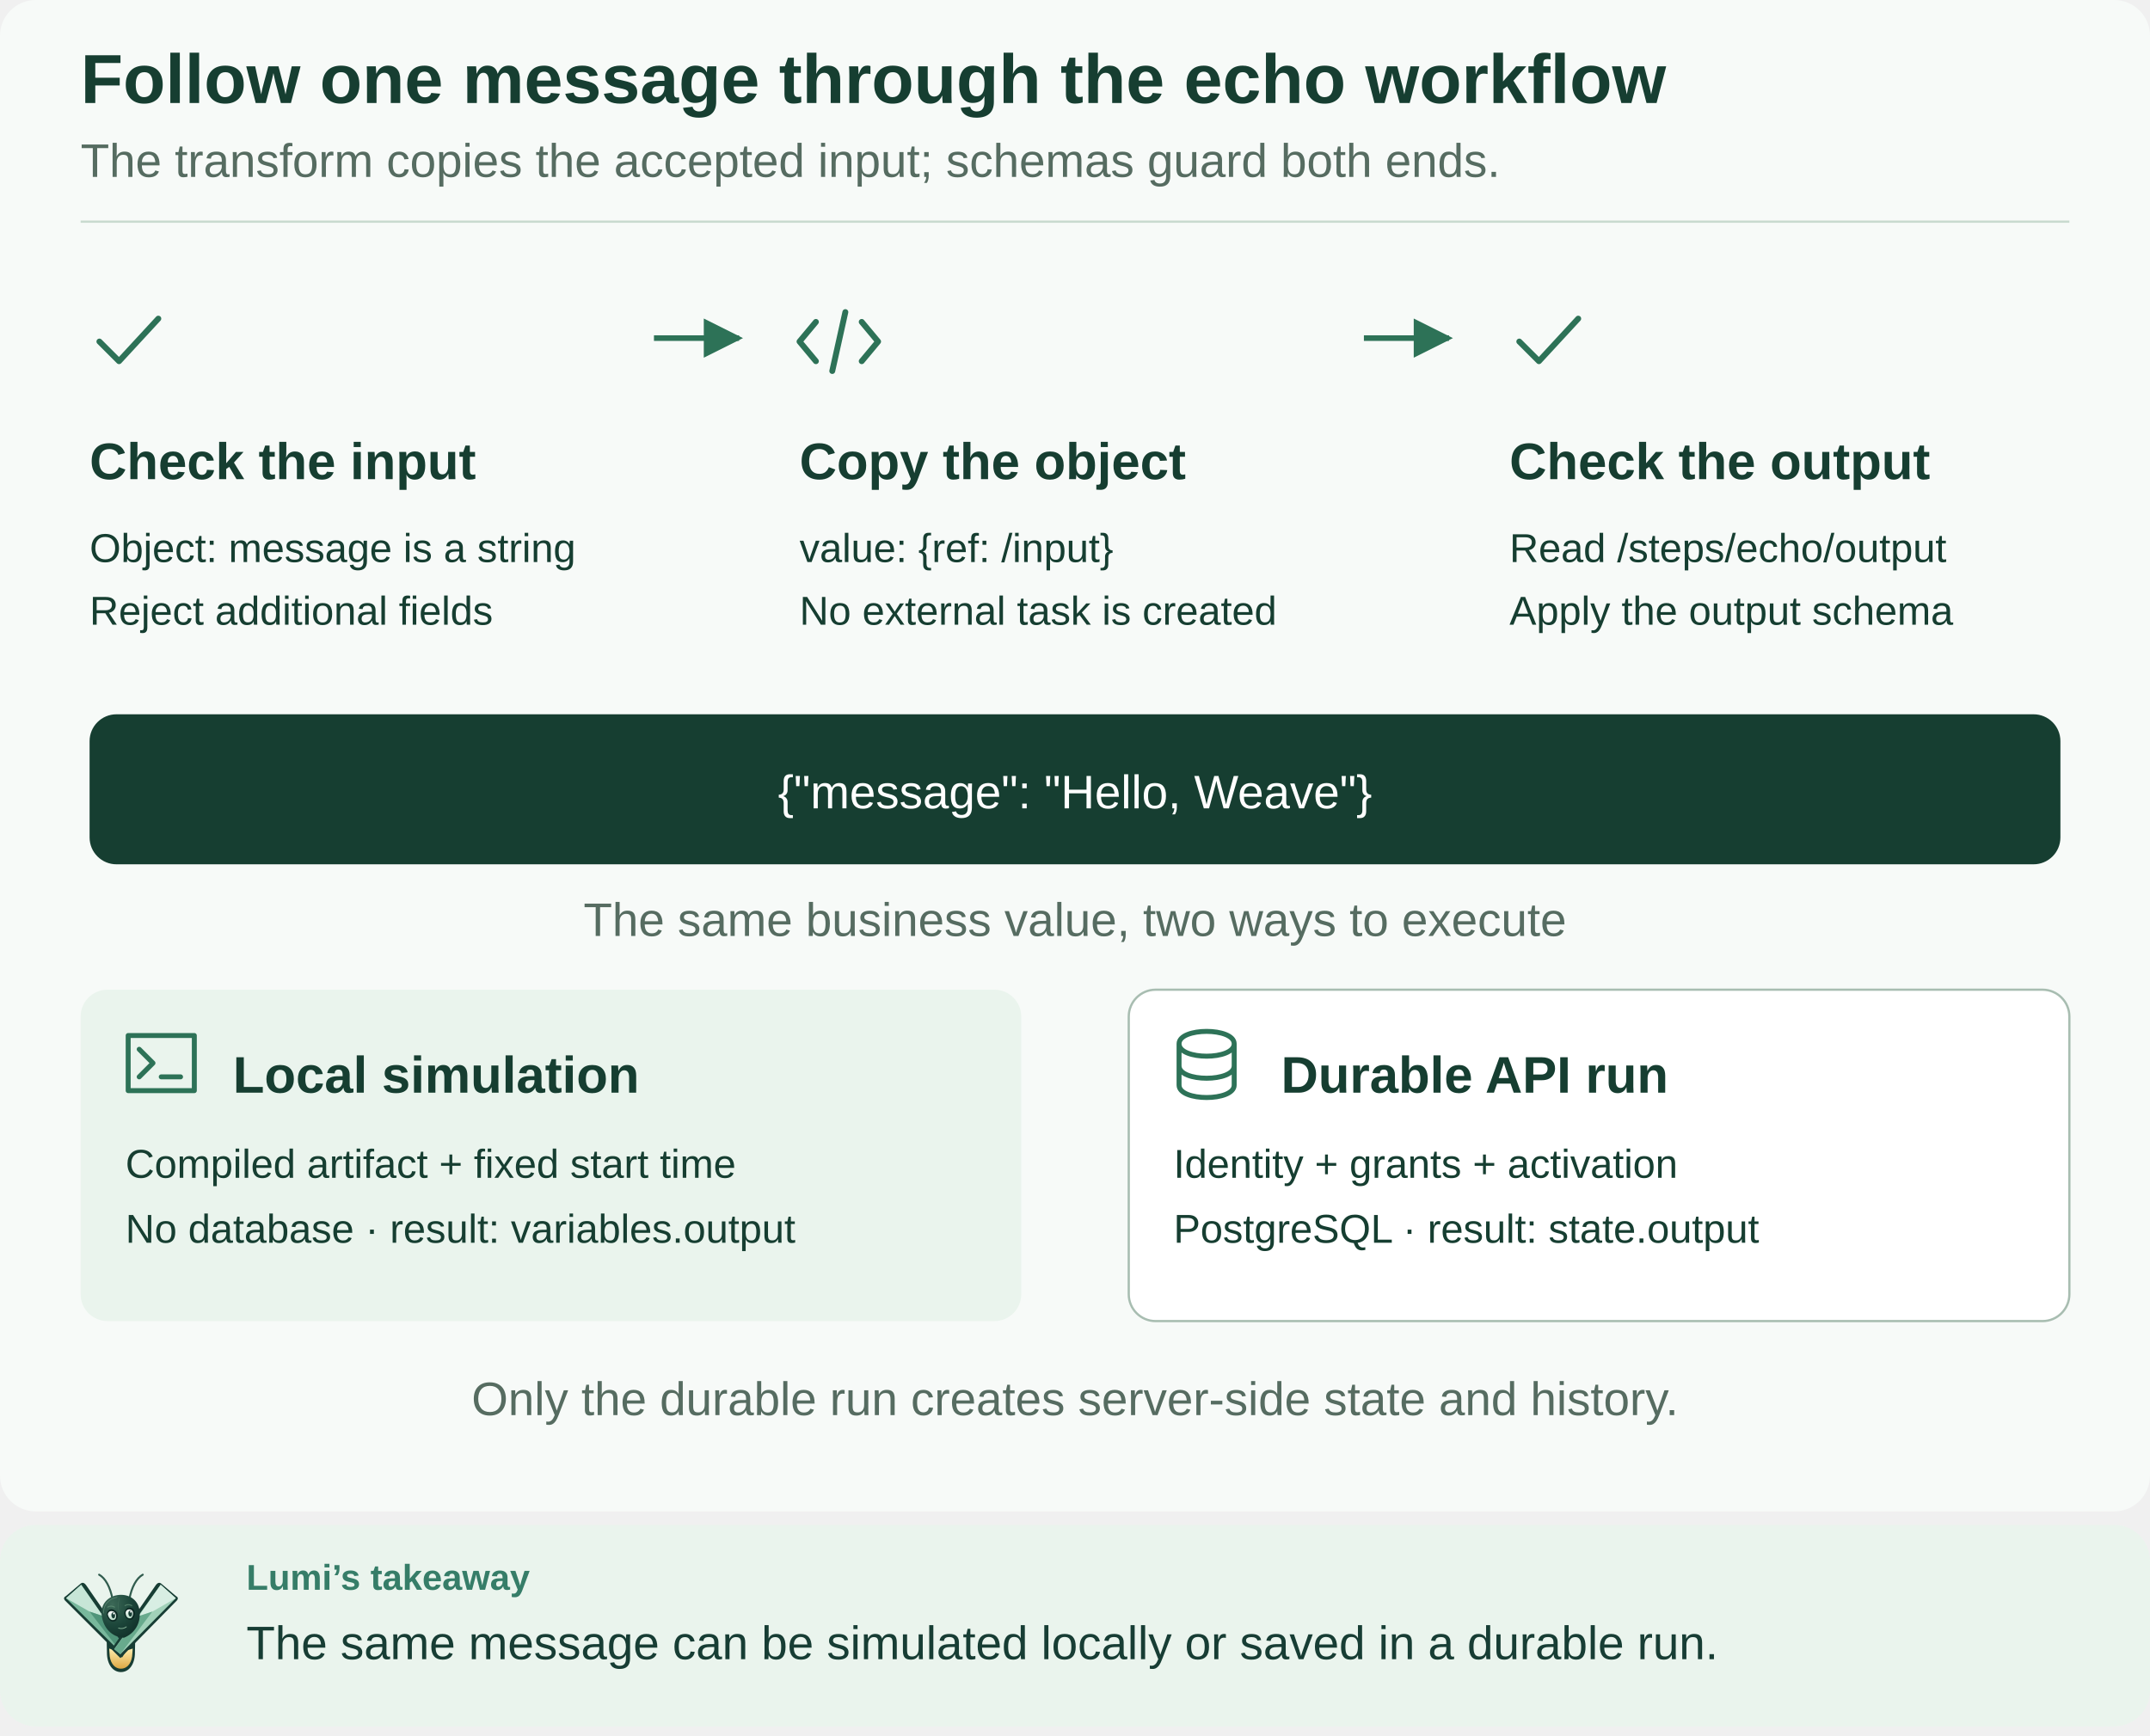
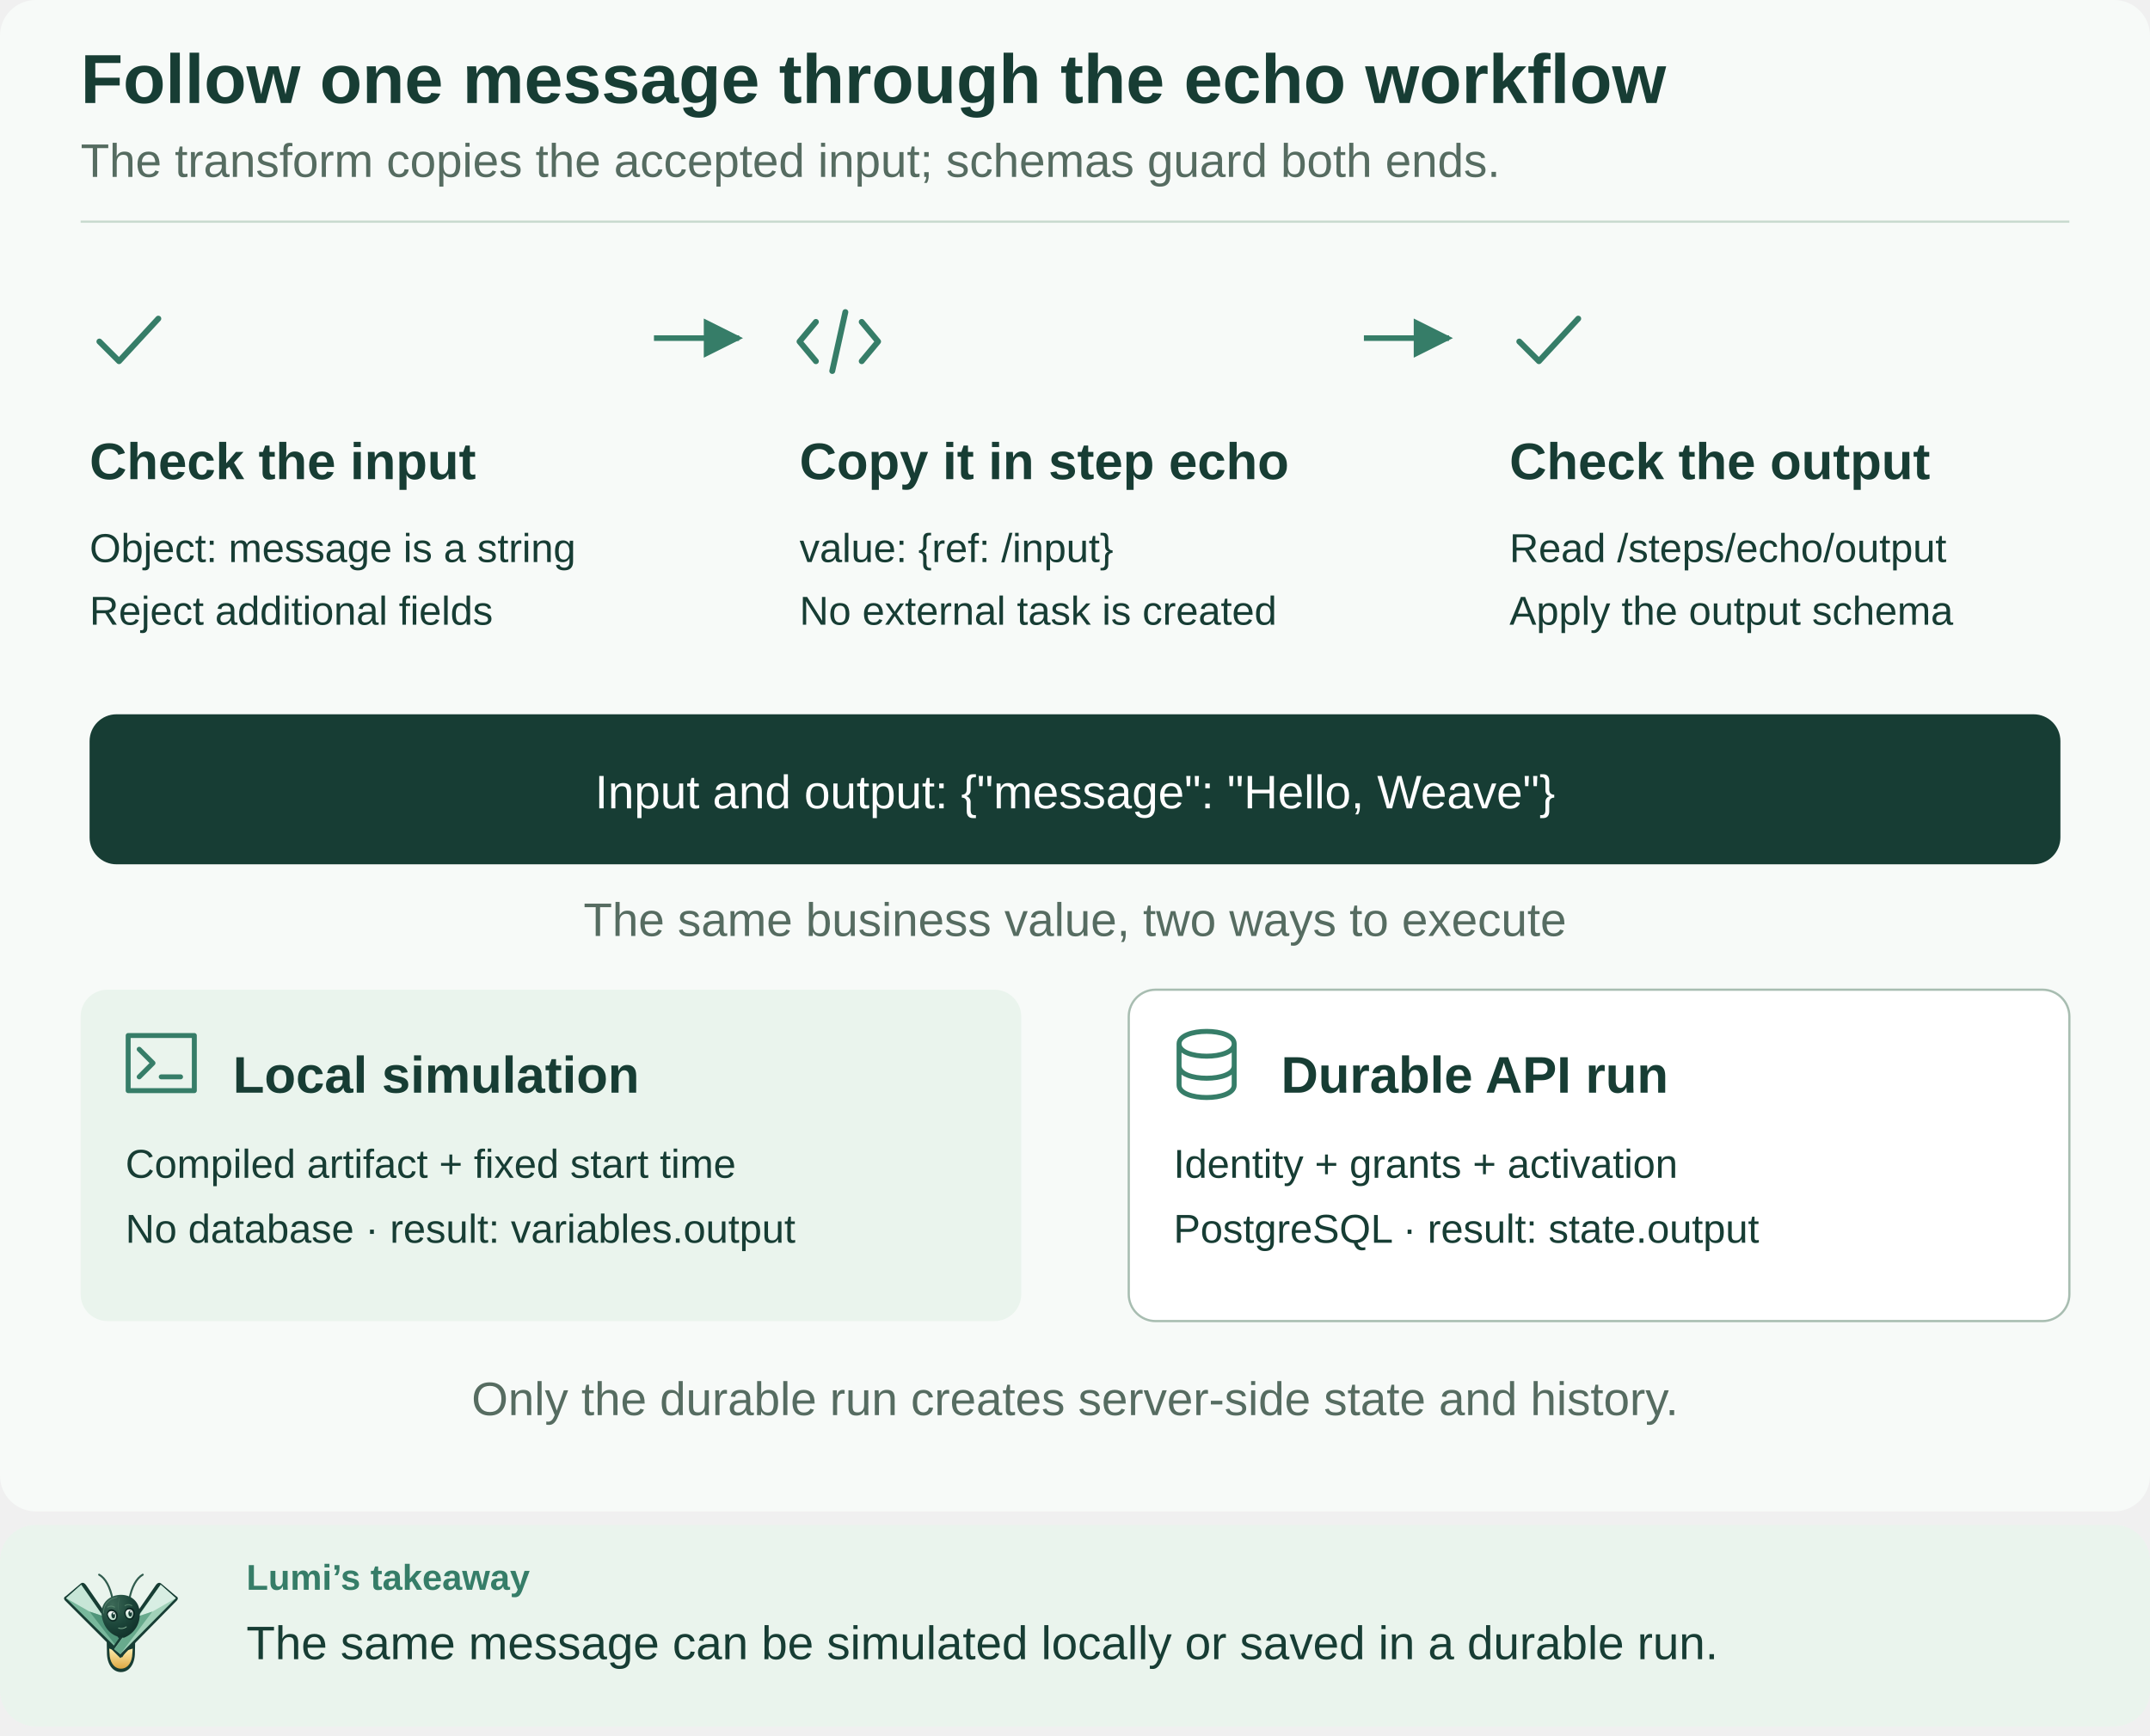
<svg xmlns="http://www.w3.org/2000/svg" width="960" height="775" viewBox="0 0 960 775" role="img" aria-labelledby="title desc">
  <defs>
    <marker id="arrow" viewBox="0 0 10 10" refX="9" refY="5" markerWidth="7" markerHeight="7" orient="auto-start-reverse">
-       <path d="M0 0L10 5L0 10Z" fill="#2d7257" />
+       <path d="M0 0L10 5L0 10Z" fill="#367D68" />
    </marker>
  </defs>
-   <style>text{font-family:"Avenir Next",Arial,Helvetica,sans-serif;fill:#163e31}.title{font-size:31px;font-weight:700}.head{font-size:23px;font-weight:700}.body{font-size:21px}.small{font-size:18px}.code{font-family:Menlo,Consolas,monospace;font-size:17px}.muted{fill:#566c61}.edge{fill:none;stroke:#2d7257;stroke-width:2.5;marker-end:url(#arrow)}.white{fill:white}</style>
+   <style>text{font-family:Arial,Helvetica,sans-serif;fill:#173D34}.title{font-size:31px;font-weight:700}.head{font-size:23px;font-weight:700}.body{font-size:21px}.small{font-size:18px}.code{font-family:Menlo,Consolas,monospace;font-size:17px}.muted{fill:#566c61}.edge{fill:none;stroke:#367D68;stroke-width:2.5;marker-end:url(#arrow)}.white{fill:white}</style>
  <rect width="960" height="675" rx="16" fill="#f7faf8" />
  <path d="M36 99H924" stroke="#c9dacf" />
  <text x="36" y="46" class="title">Follow one message through the echo workflow</text>
  <text x="36" y="79" class="body muted">The transform copies the accepted input; schemas guard both ends.</text>
-   <g transform="translate(40,135) scale(1.461538)" fill="none" stroke="#2d7257" stroke-width="1.8" stroke-linecap="round" stroke-linejoin="round">
+   <g transform="translate(40,135) scale(1.461538)" fill="none" stroke="#367D68" stroke-width="1.8" stroke-linecap="round" stroke-linejoin="round">
    <path d="M3 12L9 18L21 5" />
  </g>
  <text x="40" y="214" class="head">Check the input</text>
  <text x="40" y="251" class="small">Object: message is a string</text>
  <text x="40" y="279" class="small">Reject additional fields</text>
-   <g transform="translate(357,135) scale(1.461538)" fill="none" stroke="#2d7257" stroke-width="1.8" stroke-linecap="round" stroke-linejoin="round">
+   <g transform="translate(357,135) scale(1.461538)" fill="none" stroke="#367D68" stroke-width="1.8" stroke-linecap="round" stroke-linejoin="round">
    <path d="M5 6L0 12L5 18 M19 6L24 12L19 18 M14 3L10 21" />
  </g>
-   <text x="357" y="214" class="head">Copy the object</text>
+   <text x="357" y="214" class="head">Copy it in step echo</text>
  <text x="357" y="251" class="small">value: {ref: /input}</text>
  <text x="357" y="279" class="small">No external task is created</text>
-   <g transform="translate(674,135) scale(1.461538)" fill="none" stroke="#2d7257" stroke-width="1.8" stroke-linecap="round" stroke-linejoin="round">
+   <g transform="translate(674,135) scale(1.461538)" fill="none" stroke="#367D68" stroke-width="1.8" stroke-linecap="round" stroke-linejoin="round">
    <path d="M3 12L9 18L21 5" />
  </g>
  <text x="674" y="214" class="head">Check the output</text>
  <text x="674" y="251" class="small">Read /steps/echo/output</text>
  <text x="674" y="279" class="small">Apply the output schema</text>
  <path class="edge" d="M292 151H330" />
  <path class="edge" d="M609 151H647" />
-   <rect x="40" y="319" width="880" height="67" rx="12" fill="#163e31" />
-   <text x="480" y="361" class="body white" text-anchor="middle">{"message": "Hello, Weave"}</text>
+   <rect x="40" y="319" width="880" height="67" rx="12" fill="#173D34" />
+   <text x="480" y="361" class="body white" text-anchor="middle">Input and output: {"message": "Hello, Weave"}</text>
  <text x="480" y="418" class="body muted" text-anchor="middle">The same business value, two ways to execute</text>
  <rect x="36" y="442" width="420" height="148" rx="12" fill="#eaf4ed" />
-   <g transform="translate(56,460) scale(1.230769)" fill="none" stroke="#2d7257" stroke-width="1.8" stroke-linecap="round" stroke-linejoin="round">
+   <g transform="translate(56,460) scale(1.230769)" fill="none" stroke="#367D68" stroke-width="1.8" stroke-linecap="round" stroke-linejoin="round">
    <path d="M1 2H25V22H1Z M5 7L10 12L5 17 M13 17H20" />
  </g>
  <text x="104" y="488" class="head">Local simulation</text>
  <text x="56" y="526" class="small">Compiled artifact + fixed start time</text>
  <text x="56" y="555" class="small">No database · result: variables.output</text>
  <rect x="504" y="442" width="420" height="148" rx="12" fill="white" stroke="#a8bdb1" />
-   <g transform="translate(524,460) scale(1.230769)" fill="none" stroke="#2d7257" stroke-width="1.8" stroke-linecap="round" stroke-linejoin="round">
+   <g transform="translate(524,460) scale(1.230769)" fill="none" stroke="#367D68" stroke-width="1.8" stroke-linecap="round" stroke-linejoin="round">
    <path d="M2 5C2 -1 22 -1 22 5C22 11 2 11 2 5 M2 5V20C2 26 22 26 22 20V5 M2 13C2 19 22 19 22 13" />
  </g>
  <text x="572" y="488" class="head">Durable API run</text>
  <text x="524" y="526" class="small">Identity + grants + activation</text>
  <text x="524" y="555" class="small">PostgreSQL · result: state.output</text>
  <text x="480" y="632" class="body muted" text-anchor="middle">Only the durable run creates server-side state and history.</text>
  <g id="lumi-takeaway">
    <rect x="0" y="681" width="960" height="90" rx="16" fill="#EAF4ED" />
    <g transform="translate(22 692) scale(.25)">
      <defs>
        <radialGradient id="lumi-face" cx=".3" cy=".2" r=".9">
          <stop stop-color="#3C6957" />
          <stop offset=".55" stop-color="#1C463A" />
          <stop offset="1" stop-color="#102E28" />
        </radialGradient>
        <linearGradient id="lumi-eye" x1="0" y1="0" x2="0" y2="1">
          <stop stop-color="#FFFFFF" />
          <stop offset="1" stop-color="#B8DCC8" />
        </linearGradient>
        <linearGradient id="lumi-lantern" x1="0" y1="0" x2="0" y2="1">
          <stop stop-color="#FFEDAD" />
          <stop offset="1" stop-color="#DDA743" />
        </linearGradient>
      </defs>
      <g stroke-linecap="round" stroke-linejoin="round">
        <path d="M113 89C109 67 100 51 89 45M143 89C147 67 156 51 167 45" fill="none" stroke="#315C4E" stroke-width="3.5" />
        <path d="M102 134Q128 122 154 134L153 184C153 206 142 219 128 219C114 219 103 206 103 184Z" fill="#173D34" />
        <path d="M107 177Q128 185 149 177L148 191C146 205 138 213 128 213C118 213 110 205 108 191Z" fill="url(#lumi-lantern)" />
        <path d="M30 83L56 61Q61 57 66 64L142 174L130 193L28 91Q24 86 30 83Z" fill="#173D34" />
        <path d="M57 63L135 175L129 185L30 87Z" fill="#78B89C" />
        <path d="M57 63L96 119L72 111L30 87Z" fill="#C7E6D7" />
        <path d="M72 111L96 119L135 175L129 185Z" fill="#4F9479" />
        <path d="M226 83L200 61Q195 57 190 64L111 178L127 194L228 91Q232 86 226 83Z" fill="#173D34" />
        <path d="M199 63L116 178L127 187L226 87Z" fill="#A1D1B9" />
        <path d="M199 63L160 119L184 111L226 87Z" fill="#D8EEE3" />
        <path d="M184 111L160 119L116 178L127 187Z" fill="#68AA8D" />
        <g transform="rotate(-5 128 120)">
          <path d="M94 115C93 95 108 81 128 81C148 81 163 95 162 115       C162 135 150 152 130 158C109 155 95 138 94 115Z" fill="url(#lumi-face)" />
          <path d="M98 111C98 96 110 86 124 85" fill="none" stroke="#83AF94" stroke-width="1.2" opacity=".5" />
          <path d="M128 87C124 99 124 106 126 112" fill="none" stroke="#58856B" stroke-width="1" opacity=".4" />
          <path d="M103 114C104 106 111 103 117 107C124 111 124 120 119 126       C111 131 104 124 103 114Z" fill="#0C2923" />
          <path d="M105 114C106 109 111 107 116 110C120 113 121 120 117 124       C111 127 106 122 105 114Z" fill="url(#lumi-eye)" />
          <ellipse cx="114.5" cy="116.5" rx="3.3" ry="5.4" fill="#173D34" />
          <circle cx="115.5" cy="113.5" r="1.4" fill="#FFFFFF" />
          <path d="M135 112C138 105 145 103 151 108C156 114 153 124 147 127       C139 129 133 120 135 112Z" fill="#0C2923" />
          <path d="M137 113C139 108 144 107 148 110C152 114 150 121 146 124       C140 126 136 120 137 113Z" fill="url(#lumi-eye)" />
          <ellipse cx="145" cy="116" rx="3.3" ry="5.4" fill="#173D34" />
          <circle cx="146" cy="113" r="1.4" fill="#FFFFFF" />
          <path d="M106 101Q112 98 118 102M137 101Q143 98 149 102" fill="none" stroke="#6C997E" stroke-width="1.8" opacity=".65" />
          <path d="M122 140Q129 143 136 139" fill="none" stroke="#84B295" stroke-width="1.5" />
        </g>
      </g>
    </g>
    <text x="110" y="710" style="font-family:Arial,Helvetica,sans-serif;font-size:16px;font-weight:700;fill:#367D68">Lumi’s takeaway</text>
    <text x="110" y="741" style="font-family:Arial,Helvetica,sans-serif;font-size:21px;fill:#173D34">The same message can be simulated locally or saved in a durable run.</text>
  </g>
</svg>
